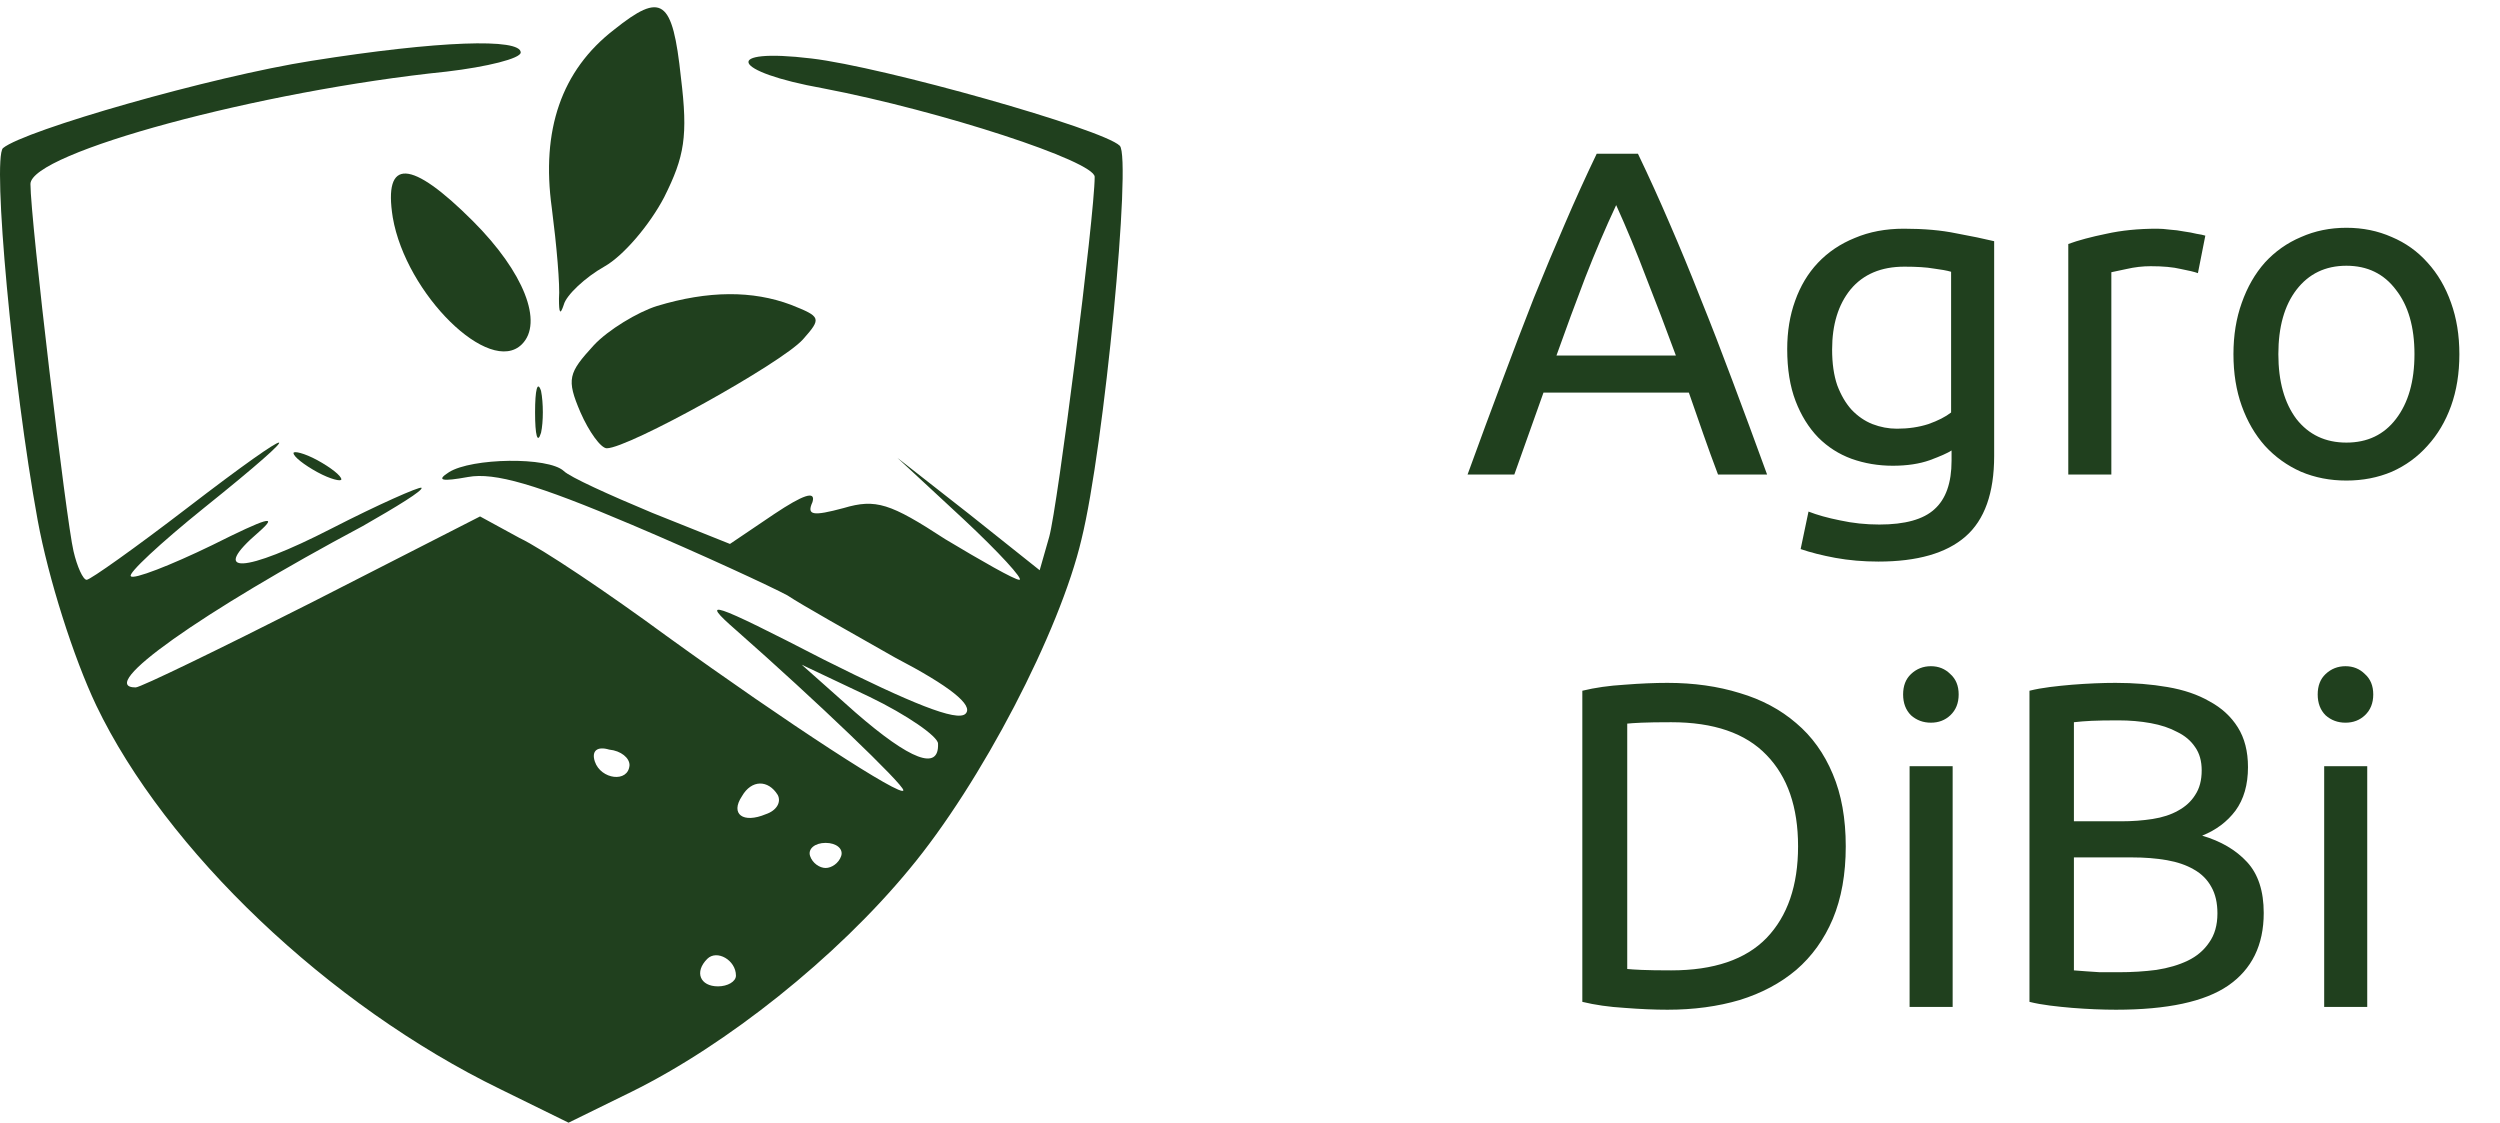
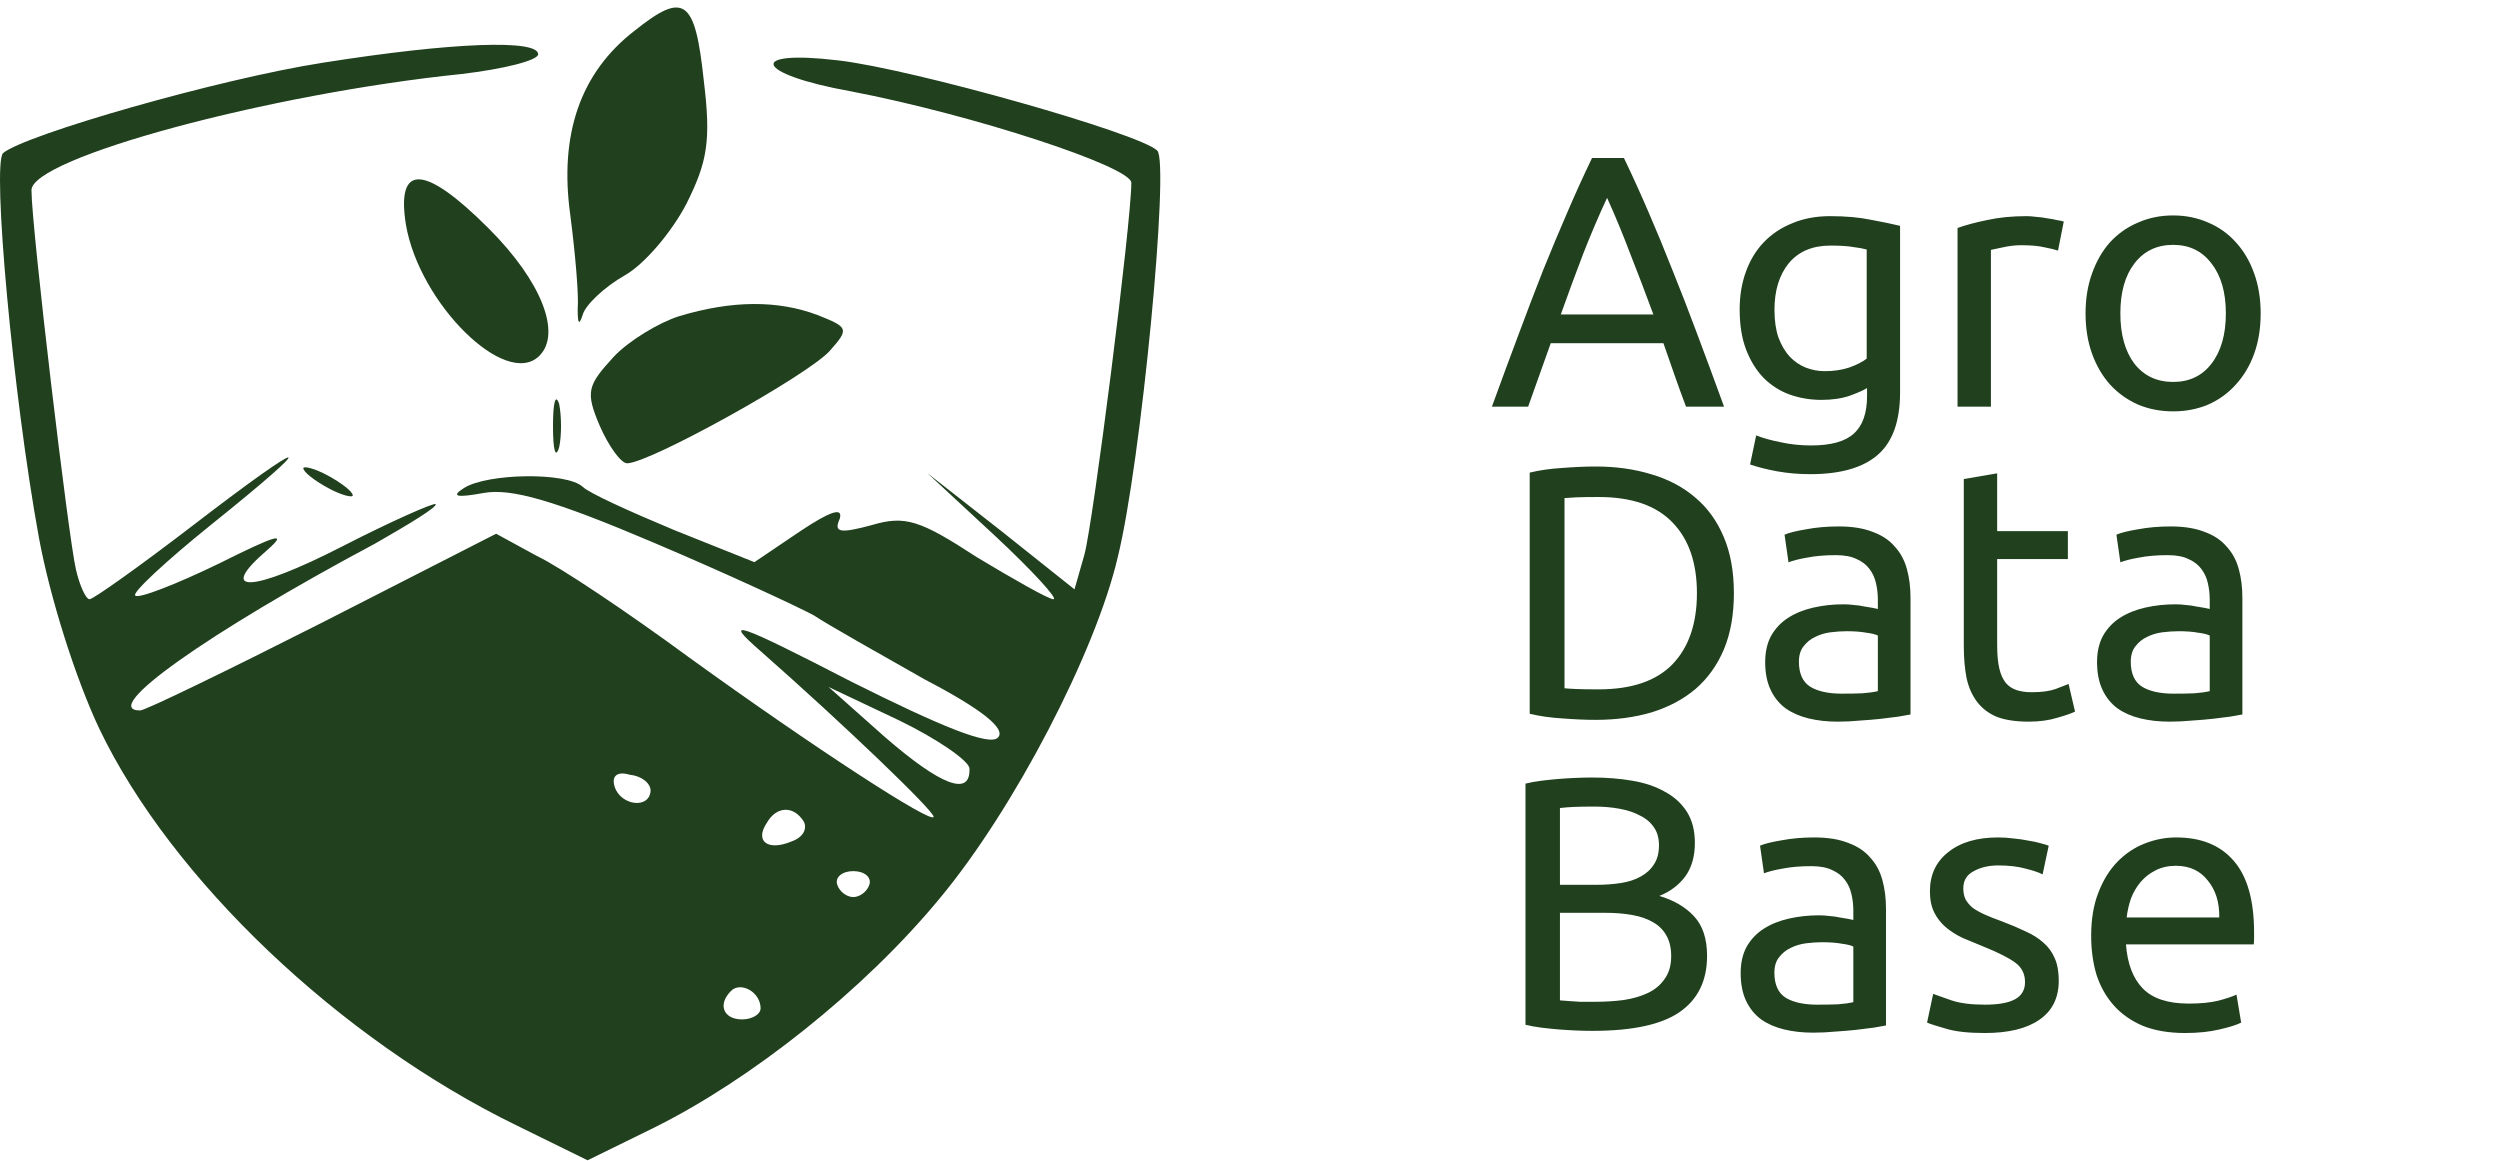
- <svg xmlns="http://www.w3.org/2000/svg" width="216" height="97" viewBox="0 0 216 97" fill="none">
-   <path d="M148.437 41C147.983 39.8 147.557 38.627 147.157 37.48C146.757 36.307 146.343 35.12 145.917 33.92H133.357L130.837 41H126.797C127.863 38.067 128.863 35.36 129.797 32.88C130.73 30.373 131.637 28 132.517 25.76C133.423 23.52 134.317 21.387 135.197 19.36C136.077 17.307 136.997 15.28 137.957 13.28H141.517C142.477 15.28 143.397 17.307 144.277 19.36C145.157 21.387 146.037 23.52 146.917 25.76C147.823 28 148.743 30.373 149.677 32.88C150.61 35.36 151.61 38.067 152.677 41H148.437ZM144.797 30.72C143.943 28.4 143.09 26.16 142.237 24C141.41 21.813 140.543 19.72 139.637 17.72C138.703 19.72 137.81 21.813 136.957 24C136.13 26.16 135.303 28.4 134.477 30.72H144.797ZM168.615 38.92C168.295 39.133 167.668 39.413 166.735 39.76C165.828 40.08 164.762 40.24 163.535 40.24C162.282 40.24 161.095 40.04 159.975 39.64C158.882 39.24 157.922 38.627 157.095 37.8C156.268 36.947 155.615 35.893 155.135 34.64C154.655 33.387 154.415 31.893 154.415 30.16C154.415 28.64 154.642 27.253 155.095 26C155.548 24.72 156.202 23.627 157.055 22.72C157.935 21.787 159.002 21.067 160.255 20.56C161.508 20.027 162.922 19.76 164.495 19.76C166.228 19.76 167.735 19.893 169.015 20.16C170.322 20.4 171.415 20.627 172.295 20.84V39.4C172.295 42.6 171.468 44.92 169.815 46.36C168.162 47.8 165.655 48.52 162.295 48.52C160.988 48.52 159.748 48.413 158.575 48.2C157.428 47.987 156.428 47.733 155.575 47.44L156.255 44.2C157.002 44.493 157.908 44.747 158.975 44.96C160.068 45.2 161.202 45.32 162.375 45.32C164.588 45.32 166.175 44.88 167.135 44C168.122 43.12 168.615 41.72 168.615 39.8V38.92ZM168.575 23.48C168.202 23.373 167.695 23.28 167.055 23.2C166.442 23.093 165.602 23.04 164.535 23.04C162.535 23.04 160.988 23.693 159.895 25C158.828 26.307 158.295 28.04 158.295 30.2C158.295 31.4 158.442 32.427 158.735 33.28C159.055 34.133 159.468 34.84 159.975 35.4C160.508 35.96 161.108 36.373 161.775 36.64C162.468 36.907 163.175 37.04 163.895 37.04C164.882 37.04 165.788 36.907 166.615 36.64C167.442 36.347 168.095 36.013 168.575 35.64V23.48ZM186.38 19.76C186.7 19.76 187.06 19.787 187.46 19.84C187.887 19.867 188.3 19.92 188.7 20C189.1 20.053 189.46 20.12 189.78 20.2C190.127 20.253 190.38 20.307 190.54 20.36L189.9 23.6C189.607 23.493 189.113 23.373 188.42 23.24C187.753 23.08 186.887 23 185.82 23C185.127 23 184.433 23.08 183.74 23.24C183.073 23.373 182.633 23.467 182.42 23.52V41H178.7V21.08C179.58 20.76 180.673 20.467 181.98 20.2C183.287 19.907 184.753 19.76 186.38 19.76ZM212.49 30.6C212.49 32.253 212.25 33.747 211.77 35.08C211.29 36.413 210.61 37.56 209.73 38.52C208.876 39.48 207.85 40.227 206.65 40.76C205.45 41.267 204.143 41.52 202.73 41.52C201.316 41.52 200.01 41.267 198.81 40.76C197.61 40.227 196.57 39.48 195.69 38.52C194.836 37.56 194.17 36.413 193.69 35.08C193.21 33.747 192.97 32.253 192.97 30.6C192.97 28.973 193.21 27.493 193.69 26.16C194.17 24.8 194.836 23.64 195.69 22.68C196.57 21.72 197.61 20.987 198.81 20.48C200.01 19.947 201.316 19.68 202.73 19.68C204.143 19.68 205.45 19.947 206.65 20.48C207.85 20.987 208.876 21.72 209.73 22.68C210.61 23.64 211.29 24.8 211.77 26.16C212.25 27.493 212.49 28.973 212.49 30.6ZM208.61 30.6C208.61 28.253 208.076 26.4 207.01 25.04C205.97 23.653 204.543 22.96 202.73 22.96C200.916 22.96 199.476 23.653 198.41 25.04C197.37 26.4 196.85 28.253 196.85 30.6C196.85 32.947 197.37 34.813 198.41 36.2C199.476 37.56 200.916 38.24 202.73 38.24C204.543 38.24 205.97 37.56 207.01 36.2C208.076 34.813 208.61 32.947 208.61 30.6ZM159.473 73.12C159.473 75.52 159.1 77.613 158.353 79.4C157.607 81.16 156.553 82.627 155.193 83.8C153.833 84.947 152.207 85.813 150.313 86.4C148.42 86.96 146.34 87.24 144.073 87.24C142.953 87.24 141.713 87.187 140.353 87.08C139.02 87 137.807 86.827 136.713 86.56V59.68C137.807 59.413 139.02 59.24 140.353 59.16C141.713 59.053 142.953 59 144.073 59C146.34 59 148.42 59.293 150.313 59.88C152.207 60.44 153.833 61.307 155.193 62.48C156.553 63.627 157.607 65.093 158.353 66.88C159.1 68.64 159.473 70.72 159.473 73.12ZM144.393 83.84C148.073 83.84 150.82 82.907 152.633 81.04C154.447 79.147 155.353 76.507 155.353 73.12C155.353 69.733 154.447 67.107 152.633 65.24C150.82 63.347 148.073 62.4 144.393 62.4C143.3 62.4 142.447 62.413 141.833 62.44C141.247 62.467 140.833 62.493 140.593 62.52V83.72C140.833 83.747 141.247 83.773 141.833 83.8C142.447 83.827 143.3 83.84 144.393 83.84ZM168.709 87H164.989V66.2H168.709V87ZM166.829 62.44C166.162 62.44 165.589 62.227 165.109 61.8C164.656 61.347 164.429 60.747 164.429 60C164.429 59.253 164.656 58.667 165.109 58.24C165.589 57.787 166.162 57.56 166.829 57.56C167.496 57.56 168.056 57.787 168.509 58.24C168.989 58.667 169.229 59.253 169.229 60C169.229 60.747 168.989 61.347 168.509 61.8C168.056 62.227 167.496 62.44 166.829 62.44ZM182.826 87.24C182.266 87.24 181.653 87.227 180.986 87.2C180.346 87.173 179.693 87.133 179.026 87.08C178.386 87.027 177.746 86.96 177.106 86.88C176.466 86.8 175.88 86.693 175.346 86.56V59.68C175.88 59.547 176.466 59.44 177.106 59.36C177.746 59.28 178.386 59.213 179.026 59.16C179.693 59.107 180.346 59.067 180.986 59.04C181.626 59.013 182.226 59 182.786 59C184.386 59 185.88 59.12 187.266 59.36C188.68 59.6 189.893 60.013 190.906 60.6C191.946 61.16 192.76 61.907 193.346 62.84C193.933 63.773 194.226 64.92 194.226 66.28C194.226 67.8 193.866 69.053 193.146 70.04C192.426 71 191.466 71.72 190.266 72.2C191.893 72.68 193.186 73.44 194.146 74.48C195.106 75.52 195.586 76.987 195.586 78.88C195.586 81.653 194.56 83.747 192.506 85.16C190.48 86.547 187.253 87.24 182.826 87.24ZM179.186 74.08V83.84C179.48 83.867 179.826 83.893 180.226 83.92C180.573 83.947 180.973 83.973 181.426 84C181.906 84 182.453 84 183.066 84C184.213 84 185.293 83.933 186.306 83.8C187.346 83.64 188.253 83.373 189.026 83C189.8 82.627 190.413 82.107 190.866 81.44C191.346 80.773 191.586 79.933 191.586 78.92C191.586 78.013 191.413 77.253 191.066 76.64C190.72 76 190.213 75.493 189.546 75.12C188.906 74.747 188.133 74.48 187.226 74.32C186.32 74.16 185.306 74.08 184.186 74.08H179.186ZM179.186 70.96H183.266C184.226 70.96 185.133 70.893 185.986 70.76C186.84 70.627 187.573 70.387 188.186 70.04C188.826 69.693 189.32 69.24 189.666 68.68C190.04 68.12 190.226 67.413 190.226 66.56C190.226 65.76 190.04 65.093 189.666 64.56C189.293 64 188.773 63.56 188.106 63.24C187.466 62.893 186.706 62.64 185.826 62.48C184.946 62.32 184.013 62.24 183.026 62.24C182.04 62.24 181.266 62.253 180.706 62.28C180.146 62.307 179.64 62.347 179.186 62.4V70.96ZM204.529 87H200.809V66.2H204.529V87ZM202.649 62.44C201.983 62.44 201.409 62.227 200.929 61.8C200.476 61.347 200.249 60.747 200.249 60C200.249 59.253 200.476 58.667 200.929 58.24C201.409 57.787 201.983 57.56 202.649 57.56C203.316 57.56 203.876 57.787 204.329 58.24C204.809 58.667 205.049 59.253 205.049 60C205.049 60.747 204.809 61.347 204.329 61.8C203.876 62.227 203.316 62.44 202.649 62.44Z" fill="#20401E" />
+ <svg xmlns="http://www.w3.org/2000/svg" width="209" height="97" viewBox="0 0 209 97" fill="none">
+   <path d="M140.952 34C140.612 33.1 140.292 32.22 139.992 31.36C139.692 30.48 139.382 29.59 139.062 28.69H129.642L127.752 34H124.722C125.522 31.8 126.272 29.77 126.972 27.91C127.672 26.03 128.352 24.25 129.012 22.57C129.692 20.89 130.362 19.29 131.022 17.77C131.682 16.23 132.372 14.71 133.092 13.21H135.762C136.482 14.71 137.172 16.23 137.832 17.77C138.492 19.29 139.152 20.89 139.812 22.57C140.492 24.25 141.182 26.03 141.882 27.91C142.582 29.77 143.332 31.8 144.132 34H140.952ZM138.222 26.29C137.582 24.55 136.942 22.87 136.302 21.25C135.682 19.61 135.032 18.04 134.352 16.54C133.652 18.04 132.982 19.61 132.342 21.25C131.722 22.87 131.102 24.55 130.482 26.29H138.222ZM156.086 32.44C155.846 32.6 155.376 32.81 154.676 33.07C153.996 33.31 153.196 33.43 152.276 33.43C151.336 33.43 150.446 33.28 149.606 32.98C148.786 32.68 148.066 32.22 147.446 31.6C146.826 30.96 146.336 30.17 145.976 29.23C145.616 28.29 145.436 27.17 145.436 25.87C145.436 24.73 145.606 23.69 145.946 22.75C146.286 21.79 146.776 20.97 147.416 20.29C148.076 19.59 148.876 19.05 149.816 18.67C150.756 18.27 151.816 18.07 152.996 18.07C154.296 18.07 155.426 18.17 156.386 18.37C157.366 18.55 158.186 18.72 158.846 18.88V32.8C158.846 35.2 158.226 36.94 156.986 38.02C155.746 39.1 153.866 39.64 151.346 39.64C150.366 39.64 149.436 39.56 148.556 39.4C147.696 39.24 146.946 39.05 146.306 38.83L146.816 36.4C147.376 36.62 148.056 36.81 148.856 36.97C149.676 37.15 150.526 37.24 151.406 37.24C153.066 37.24 154.256 36.91 154.976 36.25C155.716 35.59 156.086 34.54 156.086 33.1V32.44ZM156.056 20.86C155.776 20.78 155.396 20.71 154.916 20.65C154.456 20.57 153.826 20.53 153.026 20.53C151.526 20.53 150.366 21.02 149.546 22C148.746 22.98 148.346 24.28 148.346 25.9C148.346 26.8 148.456 27.57 148.676 28.21C148.916 28.85 149.226 29.38 149.606 29.8C150.006 30.22 150.456 30.53 150.956 30.73C151.476 30.93 152.006 31.03 152.546 31.03C153.286 31.03 153.966 30.93 154.586 30.73C155.206 30.51 155.696 30.26 156.056 29.98V20.86ZM169.41 18.07C169.65 18.07 169.92 18.09 170.22 18.13C170.54 18.15 170.85 18.19 171.15 18.25C171.45 18.29 171.72 18.34 171.96 18.4C172.22 18.44 172.41 18.48 172.53 18.52L172.05 20.95C171.83 20.87 171.46 20.78 170.94 20.68C170.44 20.56 169.79 20.5 168.99 20.5C168.47 20.5 167.95 20.56 167.43 20.68C166.93 20.78 166.6 20.85 166.44 20.89V34H163.65V19.06C164.31 18.82 165.13 18.6 166.11 18.4C167.09 18.18 168.19 18.07 169.41 18.07ZM188.992 26.2C188.992 27.44 188.812 28.56 188.452 29.56C188.092 30.56 187.582 31.42 186.922 32.14C186.282 32.86 185.512 33.42 184.612 33.82C183.712 34.2 182.732 34.39 181.672 34.39C180.612 34.39 179.632 34.2 178.732 33.82C177.832 33.42 177.052 32.86 176.392 32.14C175.752 31.42 175.252 30.56 174.892 29.56C174.532 28.56 174.352 27.44 174.352 26.2C174.352 24.98 174.532 23.87 174.892 22.87C175.252 21.85 175.752 20.98 176.392 20.26C177.052 19.54 177.832 18.99 178.732 18.61C179.632 18.21 180.612 18.01 181.672 18.01C182.732 18.01 183.712 18.21 184.612 18.61C185.512 18.99 186.282 19.54 186.922 20.26C187.582 20.98 188.092 21.85 188.452 22.87C188.812 23.87 188.992 24.98 188.992 26.2ZM186.082 26.2C186.082 24.44 185.682 23.05 184.882 22.03C184.102 20.99 183.032 20.47 181.672 20.47C180.312 20.47 179.232 20.99 178.432 22.03C177.652 23.05 177.262 24.44 177.262 26.2C177.262 27.96 177.652 29.36 178.432 30.4C179.232 31.42 180.312 31.93 181.672 31.93C183.032 31.93 184.102 31.42 184.882 30.4C185.682 29.36 186.082 27.96 186.082 26.2ZM144.953 49.59C144.953 51.39 144.673 52.96 144.113 54.3C143.553 55.62 142.763 56.72 141.743 57.6C140.723 58.46 139.503 59.11 138.083 59.55C136.663 59.97 135.103 60.18 133.403 60.18C132.563 60.18 131.633 60.14 130.613 60.06C129.613 60 128.703 59.87 127.883 59.67V39.51C128.703 39.31 129.613 39.18 130.613 39.12C131.633 39.04 132.563 39 133.403 39C135.103 39 136.663 39.22 138.083 39.66C139.503 40.08 140.723 40.73 141.743 41.61C142.763 42.47 143.553 43.57 144.113 44.91C144.673 46.23 144.953 47.79 144.953 49.59ZM133.643 57.63C136.403 57.63 138.463 56.93 139.823 55.53C141.183 54.11 141.863 52.13 141.863 49.59C141.863 47.05 141.183 45.08 139.823 43.68C138.463 42.26 136.403 41.55 133.643 41.55C132.823 41.55 132.183 41.56 131.723 41.58C131.283 41.6 130.973 41.62 130.793 41.64V57.54C130.973 57.56 131.283 57.58 131.723 57.6C132.183 57.62 132.823 57.63 133.643 57.63ZM153.959 57.99C154.619 57.99 155.199 57.98 155.699 57.96C156.219 57.92 156.649 57.86 156.989 57.78V53.13C156.789 53.03 156.459 52.95 155.999 52.89C155.559 52.81 155.019 52.77 154.379 52.77C153.959 52.77 153.509 52.8 153.029 52.86C152.569 52.92 152.139 53.05 151.739 53.25C151.359 53.43 151.039 53.69 150.779 54.03C150.519 54.35 150.389 54.78 150.389 55.32C150.389 56.32 150.709 57.02 151.349 57.42C151.989 57.8 152.859 57.99 153.959 57.99ZM153.719 44.01C154.839 44.01 155.779 44.16 156.539 44.46C157.319 44.74 157.939 45.15 158.399 45.69C158.879 46.21 159.219 46.84 159.419 47.58C159.619 48.3 159.719 49.1 159.719 49.98V59.73C159.479 59.77 159.139 59.83 158.699 59.91C158.279 59.97 157.799 60.03 157.259 60.09C156.719 60.15 156.129 60.2 155.489 60.24C154.869 60.3 154.249 60.33 153.629 60.33C152.749 60.33 151.939 60.24 151.199 60.06C150.459 59.88 149.819 59.6 149.279 59.22C148.739 58.82 148.319 58.3 148.019 57.66C147.719 57.02 147.569 56.25 147.569 55.35C147.569 54.49 147.739 53.75 148.079 53.13C148.439 52.51 148.919 52.01 149.519 51.63C150.119 51.25 150.819 50.97 151.619 50.79C152.419 50.61 153.259 50.52 154.139 50.52C154.419 50.52 154.709 50.54 155.009 50.58C155.309 50.6 155.589 50.64 155.849 50.7C156.129 50.74 156.369 50.78 156.569 50.82C156.769 50.86 156.909 50.89 156.989 50.91V50.13C156.989 49.67 156.939 49.22 156.839 48.78C156.739 48.32 156.559 47.92 156.299 47.58C156.039 47.22 155.679 46.94 155.219 46.74C154.779 46.52 154.199 46.41 153.479 46.41C152.559 46.41 151.749 46.48 151.049 46.62C150.369 46.74 149.859 46.87 149.519 47.01L149.189 44.7C149.549 44.54 150.149 44.39 150.989 44.25C151.829 44.09 152.739 44.01 153.719 44.01ZM166.963 44.4H172.873V46.74H166.963V53.94C166.963 54.72 167.023 55.37 167.143 55.89C167.263 56.39 167.443 56.79 167.683 57.09C167.923 57.37 168.223 57.57 168.583 57.69C168.943 57.81 169.363 57.87 169.843 57.87C170.683 57.87 171.353 57.78 171.853 57.6C172.373 57.4 172.733 57.26 172.933 57.18L173.473 59.49C173.193 59.63 172.703 59.8 172.003 60C171.303 60.22 170.503 60.33 169.603 60.33C168.543 60.33 167.663 60.2 166.963 59.94C166.283 59.66 165.733 59.25 165.313 58.71C164.893 58.17 164.593 57.51 164.413 56.73C164.253 55.93 164.173 55.01 164.173 53.97V40.05L166.963 39.57V44.4ZM181.703 57.99C182.363 57.99 182.943 57.98 183.443 57.96C183.963 57.92 184.393 57.86 184.733 57.78V53.13C184.533 53.03 184.203 52.95 183.743 52.89C183.303 52.81 182.763 52.77 182.123 52.77C181.703 52.77 181.253 52.8 180.773 52.86C180.313 52.92 179.883 53.05 179.483 53.25C179.103 53.43 178.783 53.69 178.523 54.03C178.263 54.35 178.133 54.78 178.133 55.32C178.133 56.32 178.453 57.02 179.093 57.42C179.733 57.8 180.603 57.99 181.703 57.99ZM181.463 44.01C182.583 44.01 183.523 44.16 184.283 44.46C185.063 44.74 185.683 45.15 186.143 45.69C186.623 46.21 186.963 46.84 187.163 47.58C187.363 48.3 187.463 49.1 187.463 49.98V59.73C187.223 59.77 186.883 59.83 186.443 59.91C186.023 59.97 185.543 60.03 185.003 60.09C184.463 60.15 183.873 60.2 183.233 60.24C182.613 60.3 181.993 60.33 181.373 60.33C180.493 60.33 179.683 60.24 178.943 60.06C178.203 59.88 177.563 59.6 177.023 59.22C176.483 58.82 176.063 58.3 175.763 57.66C175.463 57.02 175.313 56.25 175.313 55.35C175.313 54.49 175.483 53.75 175.823 53.13C176.183 52.51 176.663 52.01 177.263 51.63C177.863 51.25 178.563 50.97 179.363 50.79C180.163 50.61 181.003 50.52 181.883 50.52C182.163 50.52 182.453 50.54 182.753 50.58C183.053 50.6 183.333 50.64 183.593 50.7C183.873 50.74 184.113 50.78 184.313 50.82C184.513 50.86 184.653 50.89 184.733 50.91V50.13C184.733 49.67 184.683 49.22 184.583 48.78C184.483 48.32 184.303 47.92 184.043 47.58C183.783 47.22 183.423 46.94 182.963 46.74C182.523 46.52 181.943 46.41 181.223 46.41C180.303 46.41 179.493 46.48 178.793 46.62C178.113 46.74 177.603 46.87 177.263 47.01L176.933 44.7C177.293 44.54 177.893 44.39 178.733 44.25C179.573 44.09 180.483 44.01 181.463 44.01ZM133.141 86.18C132.721 86.18 132.261 86.17 131.761 86.15C131.281 86.13 130.791 86.1 130.291 86.06C129.811 86.02 129.331 85.97 128.851 85.91C128.371 85.85 127.931 85.77 127.531 85.67V65.51C127.931 65.41 128.371 65.33 128.851 65.27C129.331 65.21 129.811 65.16 130.291 65.12C130.791 65.08 131.281 65.05 131.761 65.03C132.241 65.01 132.691 65 133.111 65C134.311 65 135.431 65.09 136.471 65.27C137.531 65.45 138.441 65.76 139.201 66.2C139.981 66.62 140.591 67.18 141.031 67.88C141.471 68.58 141.691 69.44 141.691 70.46C141.691 71.6 141.421 72.54 140.881 73.28C140.341 74 139.621 74.54 138.721 74.9C139.941 75.26 140.911 75.83 141.631 76.61C142.351 77.39 142.711 78.49 142.711 79.91C142.711 81.99 141.941 83.56 140.401 84.62C138.881 85.66 136.461 86.18 133.141 86.18ZM130.411 76.31V83.63C130.631 83.65 130.891 83.67 131.191 83.69C131.451 83.71 131.751 83.73 132.091 83.75C132.451 83.75 132.861 83.75 133.321 83.75C134.181 83.75 134.991 83.7 135.751 83.6C136.531 83.48 137.211 83.28 137.791 83C138.371 82.72 138.831 82.33 139.171 81.83C139.531 81.33 139.711 80.7 139.711 79.94C139.711 79.26 139.581 78.69 139.321 78.23C139.061 77.75 138.681 77.37 138.181 77.09C137.701 76.81 137.121 76.61 136.441 76.49C135.761 76.37 135.001 76.31 134.161 76.31H130.411ZM130.411 73.97H133.471C134.191 73.97 134.871 73.92 135.511 73.82C136.151 73.72 136.701 73.54 137.161 73.28C137.641 73.02 138.011 72.68 138.271 72.26C138.551 71.84 138.691 71.31 138.691 70.67C138.691 70.07 138.551 69.57 138.271 69.17C137.991 68.75 137.601 68.42 137.101 68.18C136.621 67.92 136.051 67.73 135.391 67.61C134.731 67.49 134.031 67.43 133.291 67.43C132.551 67.43 131.971 67.44 131.551 67.46C131.131 67.48 130.751 67.51 130.411 67.55V73.97ZM151.909 83.99C152.569 83.99 153.149 83.98 153.649 83.96C154.169 83.92 154.599 83.86 154.939 83.78V79.13C154.739 79.03 154.409 78.95 153.949 78.89C153.509 78.81 152.969 78.77 152.329 78.77C151.909 78.77 151.459 78.8 150.979 78.86C150.519 78.92 150.089 79.05 149.689 79.25C149.309 79.43 148.989 79.69 148.729 80.03C148.469 80.35 148.339 80.78 148.339 81.32C148.339 82.32 148.659 83.02 149.299 83.42C149.939 83.8 150.809 83.99 151.909 83.99ZM151.669 70.01C152.789 70.01 153.729 70.16 154.489 70.46C155.269 70.74 155.889 71.15 156.349 71.69C156.829 72.21 157.169 72.84 157.369 73.58C157.569 74.3 157.669 75.1 157.669 75.98V85.73C157.429 85.77 157.089 85.83 156.649 85.91C156.229 85.97 155.749 86.03 155.209 86.09C154.669 86.15 154.079 86.2 153.439 86.24C152.819 86.3 152.199 86.33 151.579 86.33C150.699 86.33 149.889 86.24 149.149 86.06C148.409 85.88 147.769 85.6 147.229 85.22C146.689 84.82 146.269 84.3 145.969 83.66C145.669 83.02 145.519 82.25 145.519 81.35C145.519 80.49 145.689 79.75 146.029 79.13C146.389 78.51 146.869 78.01 147.469 77.63C148.069 77.25 148.769 76.97 149.569 76.79C150.369 76.61 151.209 76.52 152.089 76.52C152.369 76.52 152.659 76.54 152.959 76.58C153.259 76.6 153.539 76.64 153.799 76.7C154.079 76.74 154.319 76.78 154.519 76.82C154.719 76.86 154.859 76.89 154.939 76.91V76.13C154.939 75.67 154.889 75.22 154.789 74.78C154.689 74.32 154.509 73.92 154.249 73.58C153.989 73.22 153.629 72.94 153.169 72.74C152.729 72.52 152.149 72.41 151.429 72.41C150.509 72.41 149.699 72.48 148.999 72.62C148.319 72.74 147.809 72.87 147.469 73.01L147.139 70.7C147.499 70.54 148.099 70.39 148.939 70.25C149.779 70.09 150.689 70.01 151.669 70.01ZM165.932 83.99C167.072 83.99 167.912 83.84 168.452 83.54C169.012 83.24 169.292 82.76 169.292 82.1C169.292 81.42 169.022 80.88 168.482 80.48C167.942 80.08 167.052 79.63 165.812 79.13C165.212 78.89 164.632 78.65 164.072 78.41C163.532 78.15 163.062 77.85 162.662 77.51C162.262 77.17 161.942 76.76 161.702 76.28C161.462 75.8 161.342 75.21 161.342 74.51C161.342 73.13 161.852 72.04 162.872 71.24C163.892 70.42 165.282 70.01 167.042 70.01C167.482 70.01 167.922 70.04 168.362 70.1C168.802 70.14 169.212 70.2 169.592 70.28C169.972 70.34 170.302 70.41 170.582 70.49C170.882 70.57 171.112 70.64 171.272 70.7L170.762 73.1C170.462 72.94 169.992 72.78 169.352 72.62C168.712 72.44 167.942 72.35 167.042 72.35C166.262 72.35 165.582 72.51 165.002 72.83C164.422 73.13 164.132 73.61 164.132 74.27C164.132 74.61 164.192 74.91 164.312 75.17C164.452 75.43 164.652 75.67 164.912 75.89C165.192 76.09 165.532 76.28 165.932 76.46C166.332 76.64 166.812 76.83 167.372 77.03C168.112 77.31 168.772 77.59 169.352 77.87C169.932 78.13 170.422 78.44 170.822 78.8C171.242 79.16 171.562 79.6 171.782 80.12C172.002 80.62 172.112 81.24 172.112 81.98C172.112 83.42 171.572 84.51 170.492 85.25C169.432 85.99 167.912 86.36 165.932 86.36C164.552 86.36 163.472 86.24 162.692 86C161.912 85.78 161.382 85.61 161.102 85.49L161.612 83.09C161.932 83.21 162.442 83.39 163.142 83.63C163.842 83.87 164.772 83.99 165.932 83.99ZM174.821 78.23C174.821 76.85 175.021 75.65 175.421 74.63C175.821 73.59 176.351 72.73 177.011 72.05C177.671 71.37 178.431 70.86 179.291 70.52C180.151 70.18 181.031 70.01 181.931 70.01C184.031 70.01 185.641 70.67 186.761 71.99C187.881 73.29 188.441 75.28 188.441 77.96C188.441 78.08 188.441 78.24 188.441 78.44C188.441 78.62 188.431 78.79 188.411 78.95H177.731C177.851 80.57 178.321 81.8 179.141 82.64C179.961 83.48 181.241 83.9 182.981 83.9C183.961 83.9 184.781 83.82 185.441 83.66C186.121 83.48 186.631 83.31 186.971 83.15L187.361 85.49C187.021 85.67 186.421 85.86 185.561 86.06C184.721 86.26 183.761 86.36 182.681 86.36C181.321 86.36 180.141 86.16 179.141 85.76C178.161 85.34 177.351 84.77 176.711 84.05C176.071 83.33 175.591 82.48 175.271 81.5C174.971 80.5 174.821 79.41 174.821 78.23ZM185.531 76.7C185.551 75.44 185.231 74.41 184.571 73.61C183.931 72.79 183.041 72.38 181.901 72.38C181.261 72.38 180.691 72.51 180.191 72.77C179.711 73.01 179.301 73.33 178.961 73.73C178.621 74.13 178.351 74.59 178.151 75.11C177.971 75.63 177.851 76.16 177.791 76.7H185.531Z" fill="#20401E" />
  <path d="M53.048 2.571C48.502 6.084 46.746 11.249 47.675 17.965C48.089 21.168 48.399 24.68 48.295 25.817C48.295 27.056 48.399 27.263 48.709 26.333C48.915 25.507 50.568 23.957 52.221 23.027C53.874 22.098 56.147 19.411 57.387 17.035C59.143 13.522 59.453 11.766 58.833 6.704C58.11 -0.115 57.18 -0.735 53.048 2.571Z" fill="#20401E" />
  <path d="M26.91 5.257C18.335 6.6 2.114 11.249 0.255 12.799C-0.675 13.729 1.081 33.049 3.251 44.93C4.181 49.992 6.35 56.811 8.313 60.944C14.305 73.444 28.356 86.875 43.233 94.107L49.122 97L54.598 94.314C62.76 90.285 72.264 82.743 78.567 75.097C84.765 67.659 91.584 54.538 93.444 46.583C95.407 38.628 97.783 13.626 96.75 12.593C95.303 11.146 76.294 5.774 70.095 5.051C62.346 4.121 63.069 6.187 71.128 7.634C81.356 9.596 94.58 13.936 94.58 15.279C94.58 18.585 91.377 43.793 90.654 46.376L89.828 49.269L83.732 44.413L77.534 39.557L83.216 44.827C86.315 47.719 88.485 50.096 88.072 50.096C87.658 50.096 84.765 48.443 81.666 46.583C76.914 43.483 75.674 43.07 72.884 43.897C70.198 44.62 69.682 44.517 70.198 43.38C70.508 42.347 69.372 42.76 66.892 44.413L63.069 46.996L56.354 44.31C52.635 42.76 49.225 41.211 48.709 40.694C47.366 39.454 40.754 39.557 38.791 40.797C37.654 41.52 38.171 41.624 40.444 41.211C42.717 40.797 46.333 41.83 54.598 45.343C60.693 47.926 66.686 50.715 68.029 51.439C69.268 52.265 73.504 54.641 77.327 56.811C82.079 59.29 84.146 60.944 83.422 61.667C82.699 62.39 78.67 60.737 71.231 57.017C61.416 51.955 60.383 51.645 63.586 54.435C70.508 60.53 78.05 67.762 78.05 68.279C78.05 69.002 68.029 62.493 57.594 54.951C52.532 51.232 46.849 47.409 44.886 46.48L41.477 44.62L26.91 52.059C18.954 56.088 12.136 59.394 11.723 59.394C8.21 59.394 17.405 52.885 31.352 45.446C34.245 43.793 36.621 42.347 36.415 42.14C36.208 42.037 32.695 43.587 28.666 45.653C21.021 49.579 18.025 49.682 22.364 45.963C24.12 44.413 23.087 44.723 18.335 47.099C14.719 48.856 11.516 50.096 11.309 49.786C10.999 49.579 13.892 46.893 17.611 43.897C27.013 36.355 25.98 36.355 16.165 43.897C11.723 47.306 7.797 50.096 7.487 50.096C7.177 50.096 6.66 48.959 6.35 47.616C5.73 45.033 2.631 18.998 2.631 15.899C2.631 13.213 22.467 7.84 38.584 6.187C42.097 5.774 44.99 5.051 44.99 4.534C44.99 3.294 37.964 3.501 26.91 5.257ZM81.046 64.249C81.15 66.626 78.67 65.696 73.918 61.563L69.268 57.431L75.157 60.22C78.36 61.77 81.046 63.63 81.046 64.249ZM54.391 66.109C54.288 67.659 51.912 67.349 51.395 65.799C51.085 64.869 51.602 64.456 52.635 64.766C53.668 64.869 54.391 65.489 54.391 66.109ZM67.202 68.692C67.512 69.312 67.099 70.035 66.169 70.345C64.206 71.171 63.069 70.345 64.103 68.795C64.929 67.349 66.376 67.349 67.202 68.692ZM72.678 73.961C72.471 74.581 71.851 74.994 71.335 74.994C70.818 74.994 70.198 74.581 69.992 73.961C69.785 73.341 70.405 72.825 71.335 72.825C72.264 72.825 72.884 73.341 72.678 73.961ZM63.586 84.292C63.586 84.809 62.863 85.222 62.036 85.222C60.487 85.222 59.97 83.983 61.107 82.846C61.933 82.019 63.586 82.949 63.586 84.292Z" fill="#20401E" />
  <path d="M33.936 18.791C35.072 25.404 42.304 32.532 45.094 29.743C46.953 27.883 45.3 23.544 40.858 19.101C35.486 13.729 33.109 13.626 33.936 18.791Z" fill="#20401E" />
  <path d="M56.766 26.437C55.113 26.953 52.53 28.503 51.29 29.846C49.121 32.222 48.914 32.739 50.154 35.632C50.877 37.285 51.91 38.731 52.427 38.731C54.286 38.731 67.511 31.396 69.37 29.329C71.023 27.47 70.92 27.366 68.337 26.333C65.031 25.093 61.209 25.093 56.766 26.437Z" fill="#20401E" />
  <path d="M46.23 35.632C46.23 37.594 46.436 38.421 46.746 37.388C46.953 36.458 46.953 34.805 46.746 33.772C46.436 32.842 46.23 33.669 46.23 35.632Z" fill="#20401E" />
  <path d="M25.359 39.144C25.359 39.454 26.289 40.177 27.426 40.797C28.562 41.417 29.492 41.624 29.492 41.417C29.492 41.107 28.562 40.384 27.426 39.764C26.289 39.144 25.359 38.938 25.359 39.144Z" fill="#20401E" />
</svg>
